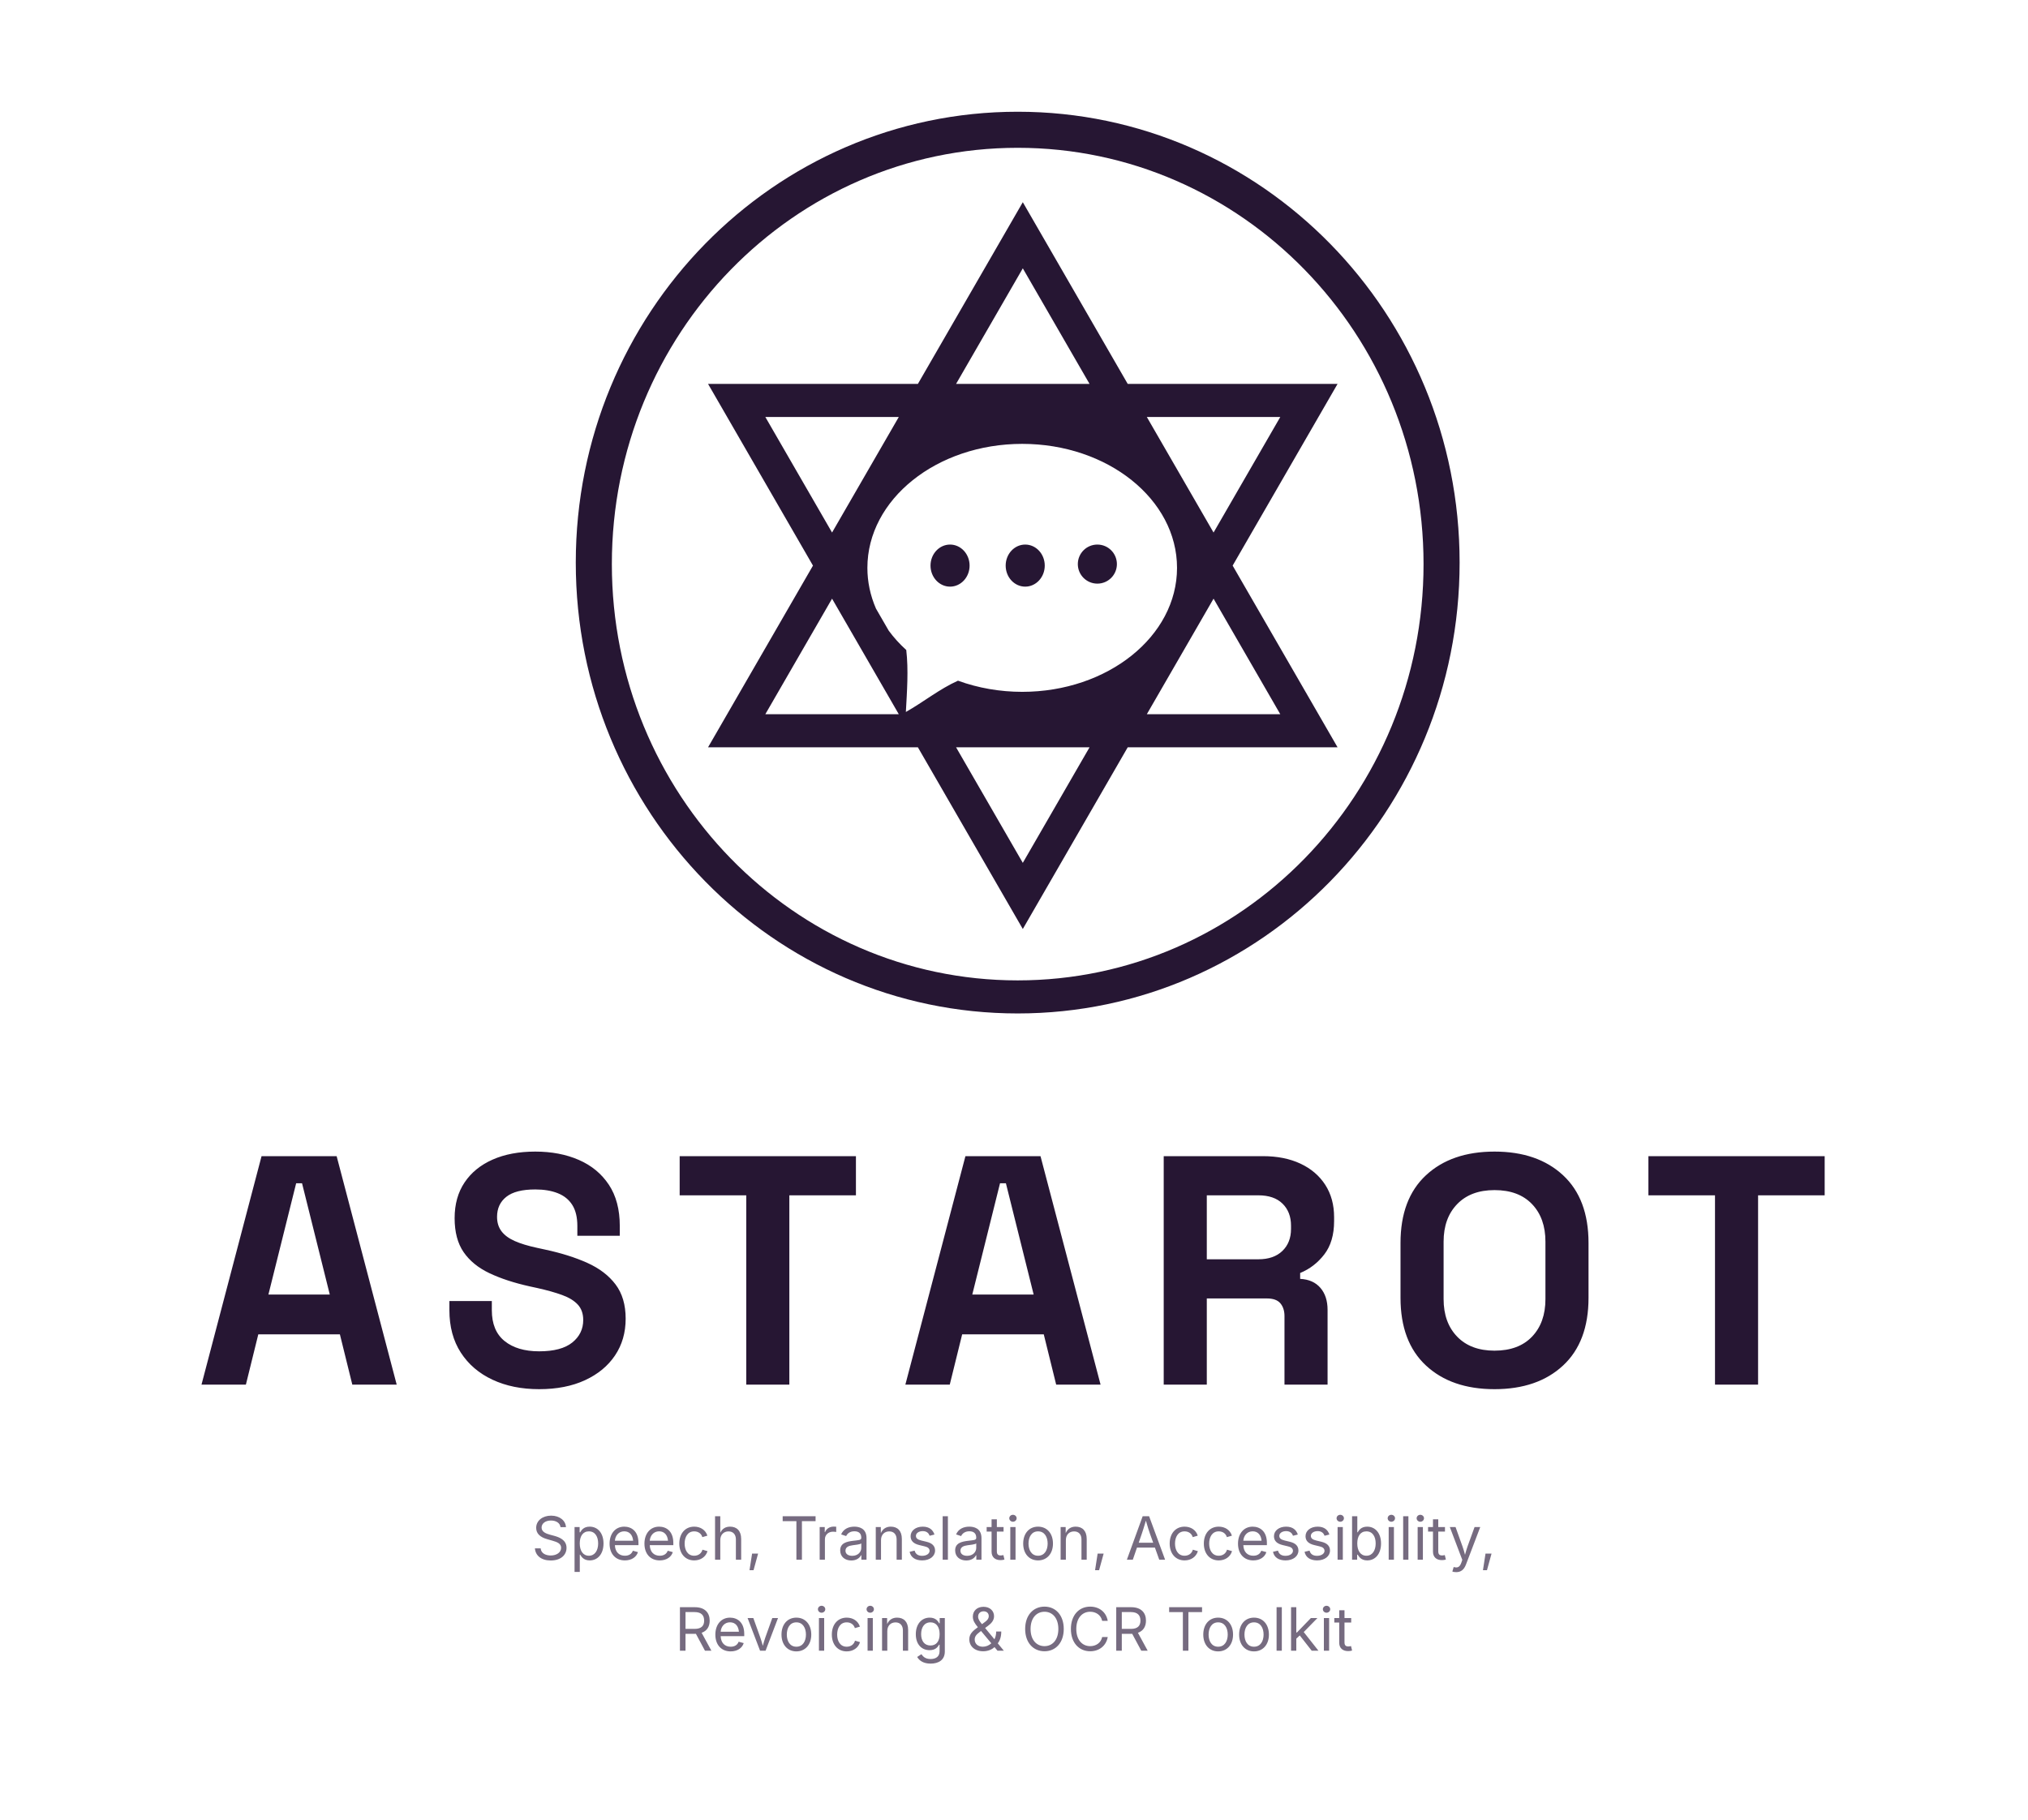
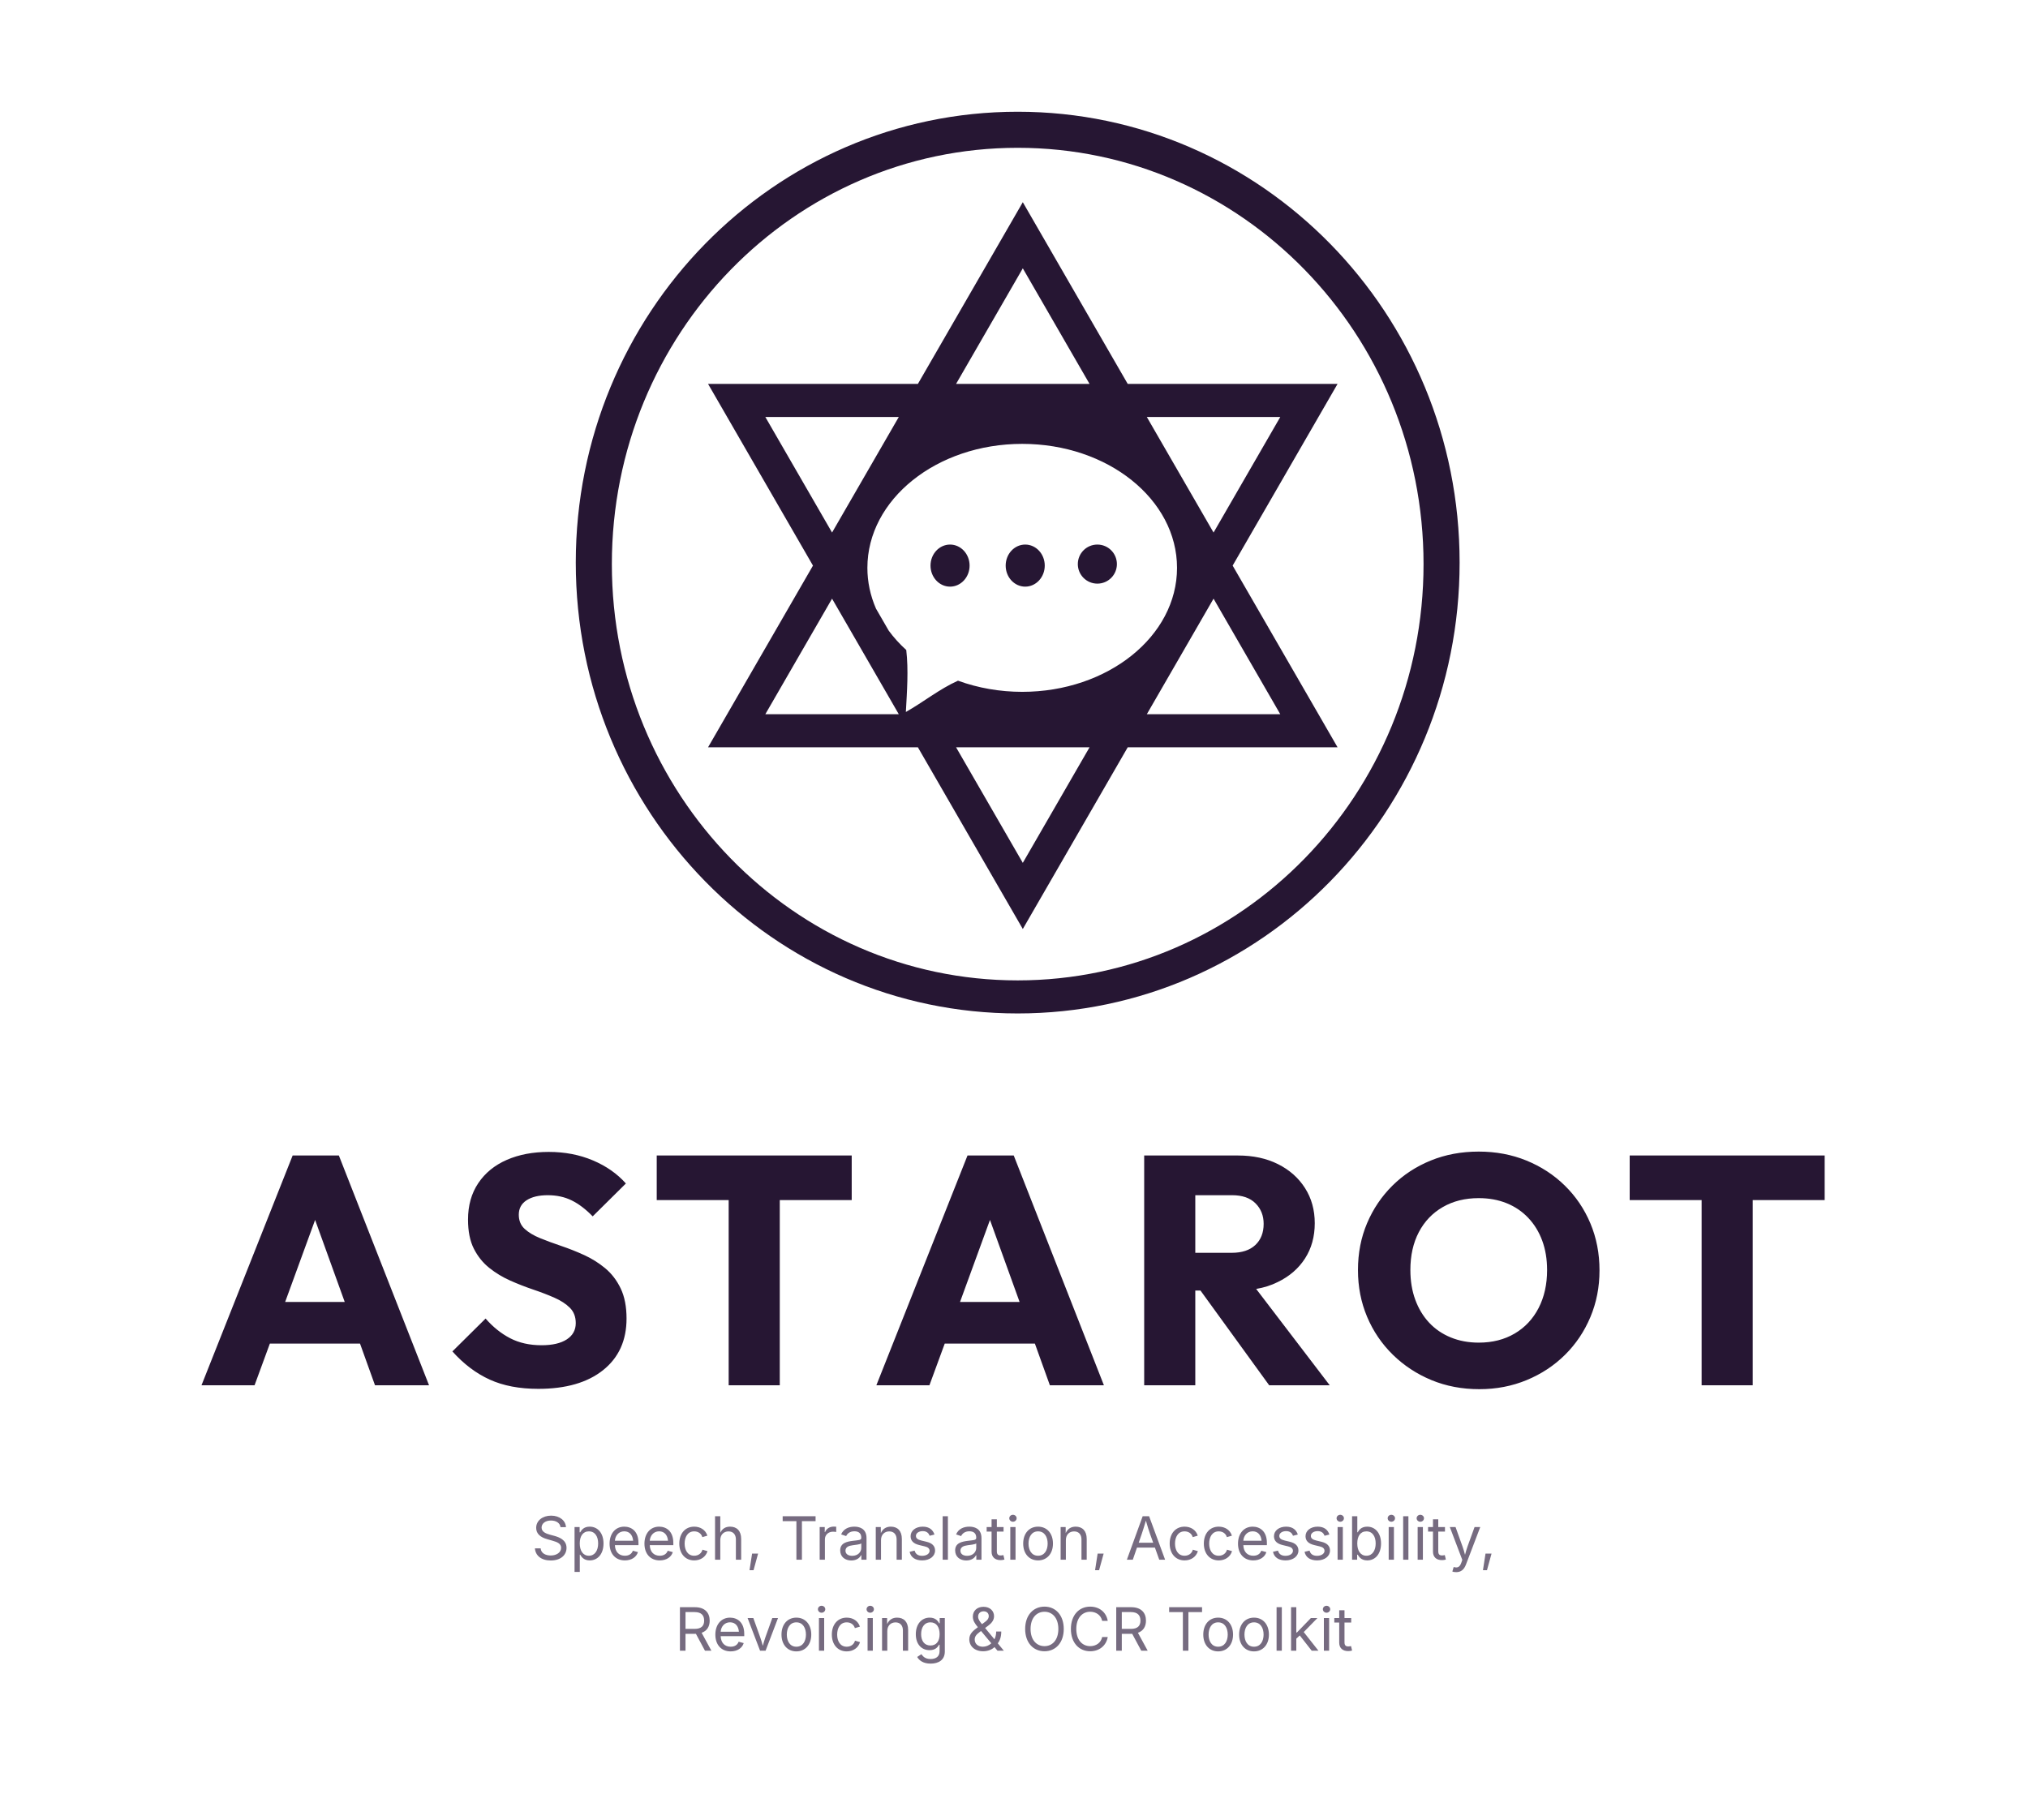
<svg xmlns="http://www.w3.org/2000/svg" width="780" height="700" viewBox="0 0 780 700" role="img" aria-labelledby="title desc">
  <g style="color:#261633" transform="translate(207.000,32.000) scale(1.15625)">
    <path d="M 294.00,150.00 A 147.00,150.00 0 1 0 0.00,150.00 A 147.00,150.00 0 1 0 294.00,150.00 Z M 282.00,150.50 A 135.00,138.50 0 1 0 12.00,150.50 A 135.00,138.50 0 1 0 282.00,150.50 Z M 113.8,90.55 L 44,90.55 L 78.9,151 L 44,211.45 L 113.8,211.45 L 148.7,271.9 L 183.6,211.45 L 253.4,211.45 L 218.5,151 L 253.4,90.55 L 183.6,90.55 L 148.7,30.1 Z M 170.9,211.45 L 148.7,249.9 L 126.5,211.45 Z M 189.95,101.55 L 234.35,101.55 L 212.15,140 Z M 85.25,140 L 63.05,101.55 L 107.45,101.55 Z M 189.95,200.45 L 212.15,162 L 234.35,200.45 Z M 63.05,200.45 L 85.25,162 L 107.45,200.45 Z M 148.7,52.1 L 170.9,90.55 L 126.5,90.55 Z M 127.14,189.29 A 51.5,41.25 0 0 0 148.5,193 A 51.5,41.25 0 0 0 200,151.75 A 51.5,41.25 0 0 0 148.5,110.5 A 51.5,41.25 0 0 0 97,151.75 A 51.5,41.25 0 0 0 99.86,165.31 L 104.1,172.65 A 51.5,41.25 0 0 0 109.93,179.08 C 110.71,185.75 110.17,192.88 109.8,199.7 C 115.68,196.38 120.96,192.06 127.14,189.29 Z M 180.00,150.50 A 6.50,6.50 0 1 0 167.00,150.50 A 6.50,6.50 0 1 0 180.00,150.50 Z M 156.00,151.00 A 6.50,7.00 0 1 0 143.00,151.00 A 6.50,7.00 0 1 0 156.00,151.00 Z M 131.00,151.00 A 6.50,7.00 0 1 0 118.00,151.00 A 6.50,7.00 0 1 0 131.00,151.00 Z" fill="currentColor" fill-rule="evenodd" transform="translate(12.50,9.50)" />
  </g>
  <g style="color:#261633" transform="translate(77.500,443.000) scale(0.703037)">
-     <path d="M0.0 127.5 32.857 2.5H73.929L106.786 127.5H82.5L75.714 100.0H31.071L24.286 127.5ZM36.607 78.214H70.179L55.0 17.321H51.786Z M184.726 130.0Q170.262 130.0 159.19 124.821Q148.119 119.643 141.869 110.0Q135.619 100.357 135.619 86.786V81.786H158.833V86.786Q158.833 98.036 165.798 103.661Q172.762 109.286 184.726 109.286Q196.869 109.286 202.851 104.464Q208.833 99.643 208.833 92.143Q208.833 86.964 205.887 83.75Q202.94 80.536 197.315 78.482Q191.69 76.429 183.655 74.643L179.548 73.75Q166.69 70.893 157.494 66.518Q148.298 62.143 143.387 55.0Q138.476 47.857 138.476 36.429Q138.476 25.0 143.923 16.875Q149.369 8.75 159.28 4.375Q169.19 0.0 182.583 0.0Q195.976 0.0 206.423 4.554Q216.869 9.107 222.851 18.125Q228.833 27.143 228.833 40.714V46.071H205.619V40.714Q205.619 33.571 202.851 29.196Q200.083 24.821 194.905 22.768Q189.726 20.714 182.583 20.714Q171.869 20.714 166.78 24.732Q161.69 28.75 161.69 35.714Q161.69 40.357 164.101 43.571Q166.512 46.786 171.333 48.929Q176.155 51.071 183.655 52.679L187.762 53.571Q201.155 56.429 211.065 60.893Q220.976 65.357 226.512 72.679Q232.048 80.0 232.048 91.429Q232.048 102.857 226.244 111.518Q220.44 120.179 209.815 125.089Q199.19 130.0 184.726 130.0Z M298.024 127.5V23.929H261.595V2.5H358.024V23.929H321.595V127.5Z M385.071 127.5 417.929 2.5H459.0L491.857 127.5H467.571L460.786 100.0H416.143L409.357 127.5ZM421.679 78.214H455.25L440.071 17.321H436.857Z M526.405 127.5V2.5H580.69Q592.476 2.5 601.226 6.607Q609.976 10.714 614.798 18.214Q619.619 25.714 619.619 35.893V38.036Q619.619 49.286 614.262 56.25Q608.905 63.214 601.048 66.429V69.643Q608.19 70.0 612.119 74.554Q616.048 79.107 616.048 86.607V127.5H592.476V90.0Q592.476 85.714 590.244 83.036Q588.012 80.357 582.833 80.357H549.976V127.5ZM549.976 58.929H578.19Q586.583 58.929 591.315 54.375Q596.048 49.821 596.048 42.321V40.536Q596.048 33.036 591.405 28.482Q586.762 23.929 578.19 23.929H549.976Z M707.381 130.0Q683.81 130.0 669.881 117.054Q655.952 104.107 655.952 80.0V50.0Q655.952 25.893 669.881 12.946Q683.81 0.0 707.381 0.0Q730.952 0.0 744.881 12.946Q758.81 25.893 758.81 50.0V80.0Q758.81 104.107 744.881 117.054Q730.952 130.0 707.381 130.0ZM707.381 108.929Q720.595 108.929 727.917 101.25Q735.238 93.571 735.238 80.714V49.286Q735.238 36.429 727.917 28.75Q720.595 21.071 707.381 21.071Q694.345 21.071 686.935 28.75Q679.524 36.429 679.524 49.286V80.714Q679.524 93.571 686.935 101.25Q694.345 108.929 707.381 108.929Z M828.0 127.5V23.929H791.571V2.5H888.0V23.929H851.571V127.5Z" fill="currentColor" fill-rule="evenodd" />
+     <path d="M0.0 127.863 49.863 2.137H75.151L124.479 127.863H94.918L86.726 105.068H37.397L29.027 127.863ZM78.356 82.274 62.151 37.397 45.767 82.274Z M184.269 129.822Q168.776 129.822 157.646 124.747Q146.516 119.671 137.256 109.342L155.42 91.356Q161.475 98.301 168.865 102.13Q176.256 105.959 186.05 105.959Q194.954 105.959 199.852 102.753Q204.749 99.548 204.749 93.849Q204.749 88.685 201.543 85.479Q198.338 82.274 193.084 79.959Q187.831 77.644 181.509 75.507Q175.187 73.37 168.954 70.61Q162.721 67.849 157.468 63.664Q152.215 59.479 149.009 53.158Q145.804 46.836 145.804 37.219Q145.804 25.644 151.413 17.274Q157.023 8.904 166.995 4.541Q176.968 0.178 189.968 0.178Q203.146 0.178 214.098 4.808Q225.05 9.438 232.174 17.452L214.009 35.438Q208.311 29.562 202.523 26.712Q196.735 23.863 189.434 23.863Q182.132 23.863 177.858 26.623Q173.584 29.384 173.584 34.548Q173.584 39.356 176.79 42.295Q179.995 45.233 185.249 47.37Q190.502 49.507 196.824 51.644Q203.146 53.781 209.379 56.63Q215.612 59.479 220.865 63.842Q226.119 68.205 229.324 74.884Q232.53 81.562 232.53 91.356Q232.53 109.342 219.708 119.582Q206.886 129.822 184.269 129.822Z M288.402 127.863V26.534H249.046V2.137H355.717V26.534H316.361V127.863Z M369.205 127.863 419.068 2.137H444.356L493.685 127.863H464.123L455.932 105.068H406.603L398.233 127.863ZM447.562 82.274 431.356 37.397 414.973 82.274Z M515.721 127.863V2.137H567.009Q579.475 2.137 588.913 6.856Q598.352 11.575 603.694 19.945Q609.037 28.315 609.037 39.178Q609.037 50.219 603.694 58.5Q598.352 66.781 588.735 71.411Q583.393 74.082 576.982 75.151L617.228 127.863H584.105L546.53 76.041H543.68V127.863ZM543.68 23.863V55.384H563.626Q571.995 55.384 576.537 51.11Q581.078 46.836 581.078 39.534Q581.078 32.767 576.626 28.315Q572.174 23.863 563.804 23.863Z M699.1 130.0Q684.854 130.0 672.833 125.014Q660.813 120.027 651.731 111.123Q642.648 102.219 637.662 90.377Q632.676 78.534 632.676 64.822Q632.676 50.932 637.662 39.178Q642.648 27.425 651.553 18.61Q660.457 9.795 672.477 4.897Q684.498 0.0 698.744 0.0Q712.813 0.0 724.833 4.897Q736.854 9.795 745.847 18.61Q754.84 27.425 759.826 39.267Q764.813 51.11 764.813 65.0Q764.813 78.712 759.826 90.555Q754.84 102.397 745.936 111.212Q737.032 120.027 725.011 125.014Q712.991 130.0 699.1 130.0ZM698.744 104.534Q709.963 104.534 718.422 99.548Q726.881 94.562 731.511 85.568Q736.142 76.575 736.142 64.822Q736.142 55.918 733.47 48.705Q730.799 41.493 725.813 36.24Q720.826 30.986 713.97 28.226Q707.114 25.466 698.744 25.466Q687.525 25.466 679.066 30.363Q670.607 35.26 665.977 44.075Q661.347 52.89 661.347 64.822Q661.347 73.726 664.018 81.027Q666.689 88.329 671.587 93.582Q676.484 98.836 683.429 101.685Q690.374 104.534 698.744 104.534Z M820.685 127.863V26.534H781.329V2.137H888.0V26.534H848.644V127.863Z" fill="currentColor" fill-rule="evenodd" />
  </g>
-   <text x="390" y="600" fill="#766B80" font-family="Space Grotesk,Inter,DejaVu Sans,sans-serif" font-size="23" text-anchor="middle">Speech, Translation, Accessibility,</text>
-   <text x="390" y="635" fill="#766B80" font-family="Space Grotesk,Inter,DejaVu Sans,sans-serif" font-size="23" text-anchor="middle">Revoicing &amp; OCR Toolkit</text>
+   <text x="390" y="600" fill="#766B80" font-family="Outfit,Inter,DejaVu Sans,sans-serif" font-size="23" text-anchor="middle">Speech, Translation, Accessibility,</text>
+   <text x="390" y="635" fill="#766B80" font-family="Outfit,Inter,DejaVu Sans,sans-serif" font-size="23" text-anchor="middle">Revoicing &amp; OCR Toolkit</text>
</svg>
